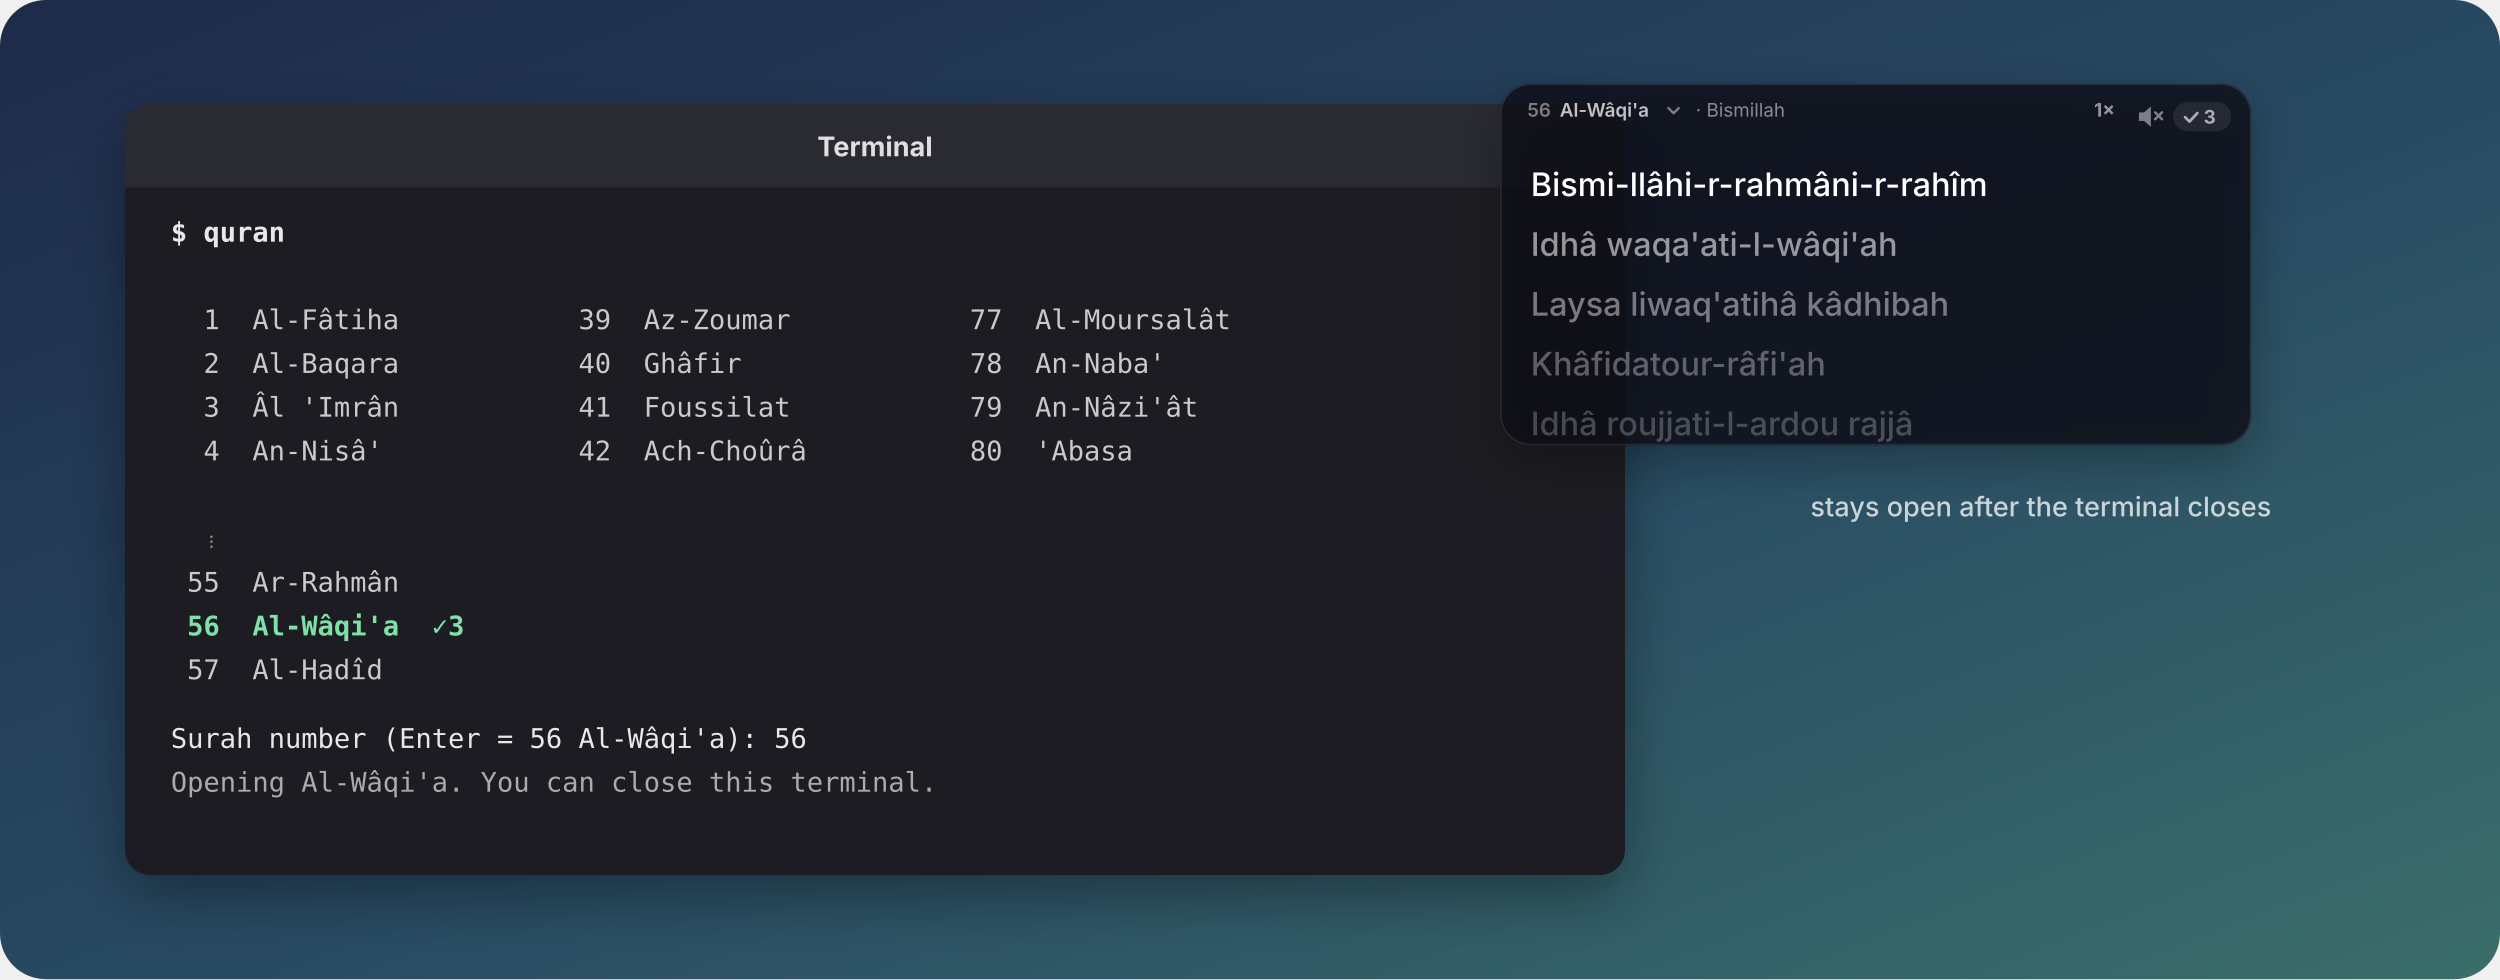
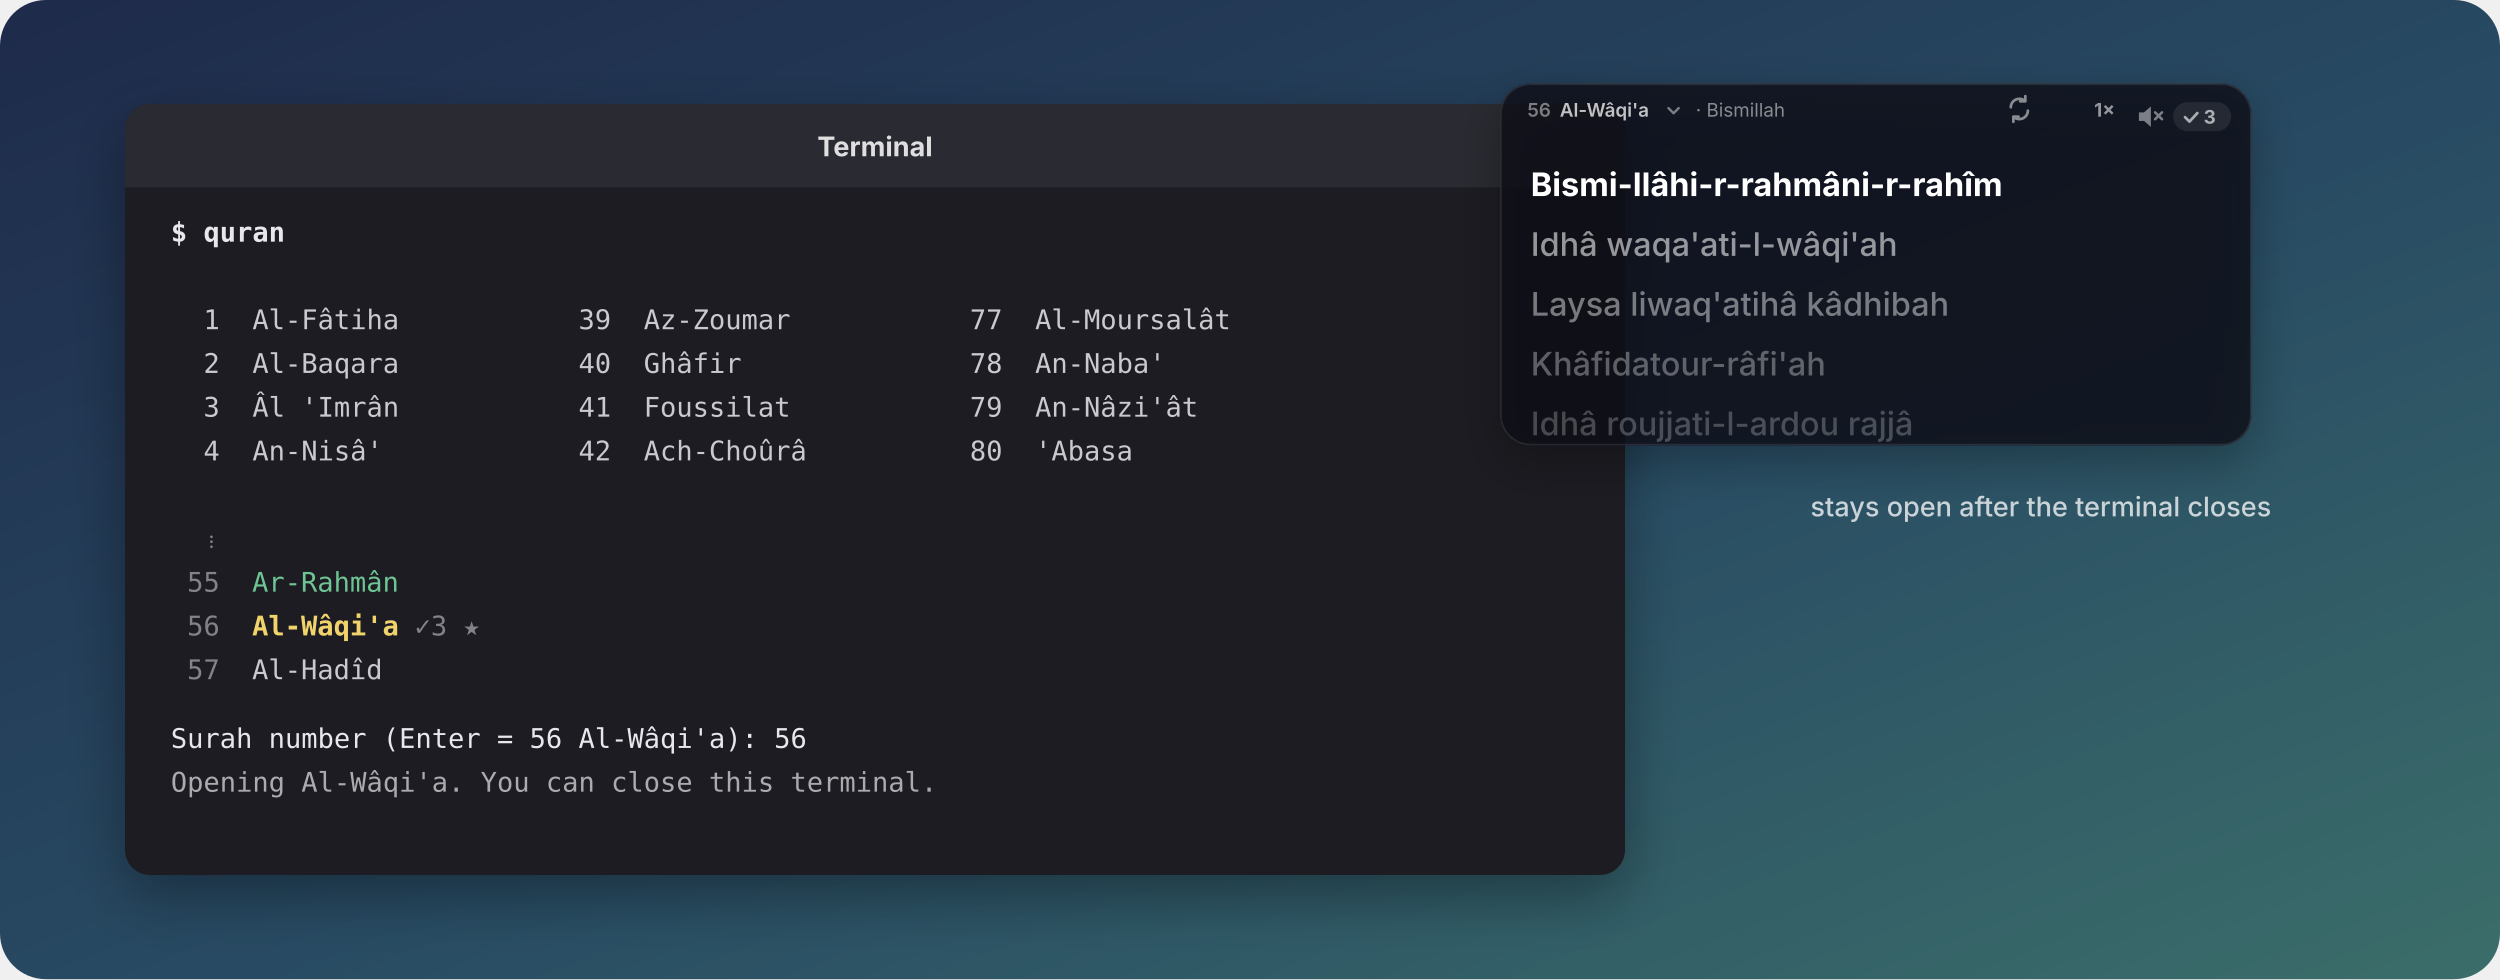
<svg xmlns="http://www.w3.org/2000/svg" width="1200" height="470" viewBox="0 0 1200 470" role="img" aria-label="The quran command lists the 114 surahs with their numbers; typing 56 opens Al-Wâqi'a in the corner, and the terminal can be closed.">
  <defs>
    <linearGradient id="wall" x1="0" y1="0" x2="1" y2="1">
      <stop offset="0" stop-color="#1e2a4a" />
      <stop offset="0.55" stop-color="#284b63" />
      <stop offset="1" stop-color="#3b6e6a" />
    </linearGradient>
    <radialGradient id="glow" cx="0.78" cy="0.18" r="0.6">
      <stop offset="0" stop-color="#f6d98b" stop-opacity="0.22" />
      <stop offset="1" stop-color="#f6d98b" stop-opacity="0" />
    </radialGradient>
    <linearGradient id="gold" x1="0" y1="0" x2="1" y2="1">
      <stop offset="0" stop-color="#f6d98b" />
      <stop offset="1" stop-color="#d9a441" />
    </linearGradient>
    <filter id="shadow" x="-20%" y="-20%" width="140%" height="160%">
      <feDropShadow dx="0" dy="10" stdDeviation="14" flood-color="#000" flood-opacity="0.35" />
    </filter>
    <filter id="blur" x="-5%" y="-20%" width="110%" height="140%">
      <feGaussianBlur stdDeviation="5" />
    </filter>
    <style>
    text { font-family: Inter, 'Adwaita Sans', Cantarell, 'Segoe UI', system-ui, sans-serif; }
    .mono { font-family: 'Adwaita Mono', 'JetBrains Mono', 'DejaVu Sans Mono', monospace; }
  </style>
  </defs>
  <rect width="1200" height="470" rx="22" fill="url(#wall)" />
  <g transform="translate(60,50)" filter="url(#shadow)">
    <rect width="720" height="370" rx="12" fill="#1d1d22" />
    <path d="M0 12a12 12 0 0 1 12-12h696a12 12 0 0 1 12 12v28H0z" fill="#2a2a30" />
    <text x="360.0" y="25" font-size="13" font-weight="700" fill="#fff" fill-opacity="0.85" text-anchor="middle">Terminal</text>
  </g>
  <text x="82" y="116" font-size="13" font-weight="700" fill="#e8e8ec" fill-opacity="1" text-anchor="start" class="mono" xml:space="preserve">$ quran</text>
  <text x="82" y="158" font-size="13" font-weight="400" fill="#e8e8ec" fill-opacity="0.85" text-anchor="start" class="mono" xml:space="preserve">  1  Al-Fâtiha           39  Az-Zoumar           77  Al-Moursalât    </text>
  <text x="82" y="179" font-size="13" font-weight="400" fill="#e8e8ec" fill-opacity="0.85" text-anchor="start" class="mono" xml:space="preserve">  2  Al-Baqara           40  Ghâfir              78  An-Naba'        </text>
  <text x="82" y="200" font-size="13" font-weight="400" fill="#e8e8ec" fill-opacity="0.85" text-anchor="start" class="mono" xml:space="preserve">  3  Âl 'Imrân           41  Foussilat           79  An-Nâzi'ât      </text>
  <text x="82" y="221" font-size="13" font-weight="400" fill="#e8e8ec" fill-opacity="0.85" text-anchor="start" class="mono" xml:space="preserve">  4  An-Nisâ'            42  Ach-Choûrâ          80  'Abasa          </text>
  <text x="82" y="263" font-size="13" font-weight="400" fill="#e8e8ec" fill-opacity="0.5" text-anchor="start" class="mono" xml:space="preserve">  ⋮</text>
-   <text x="82" y="284" font-size="13" font-weight="400" fill="#e8e8ec" fill-opacity="0.85" text-anchor="start" class="mono" xml:space="preserve"> 55  Ar-Rahmân</text>
-   <text x="82" y="305" font-size="13" font-weight="700" fill="#7ee2a8" fill-opacity="1" text-anchor="start" class="mono" xml:space="preserve"> 56  Al-Wâqi'a  ✓3</text>
-   <text x="82" y="326" font-size="13" font-weight="400" fill="#e8e8ec" fill-opacity="0.85" text-anchor="start" class="mono" xml:space="preserve"> 57  Al-Hadîd</text>
+   <text x="82" y="284" font-size="13" font-weight="400" fill="#e8e8ec" fill-opacity="0.5" text-anchor="start" class="mono" xml:space="preserve"> 55</text>
+   <text x="121.0" y="284" font-size="13" font-weight="400" fill="#7ee2a8" fill-opacity="0.85" text-anchor="start" class="mono" xml:space="preserve">Ar-Rahmân</text>
+   <text x="82" y="305" font-size="13" font-weight="400" fill="#e8e8ec" fill-opacity="0.5" text-anchor="start" class="mono" xml:space="preserve"> 56</text>
+   <text x="121.0" y="305" font-size="13" font-weight="700" fill="#f1d36b" fill-opacity="1" text-anchor="start" class="mono" xml:space="preserve">Al-Wâqi'a</text>
+   <text x="199.0" y="305" font-size="13" font-weight="400" fill="#e8e8ec" fill-opacity="0.5" text-anchor="start" class="mono" xml:space="preserve">✓3 ★</text>
+   <text x="82" y="326" font-size="13" font-weight="400" fill="#e8e8ec" fill-opacity="0.5" text-anchor="start" class="mono" xml:space="preserve"> 57</text>
+   <text x="121.0" y="326" font-size="13" font-weight="400" fill="#e8e8ec" fill-opacity="0.85" text-anchor="start" class="mono" xml:space="preserve">Al-Hadîd</text>
  <text x="82" y="359" font-size="13" font-weight="400" fill="#e8e8ec" fill-opacity="1" text-anchor="start" class="mono" xml:space="preserve">Surah number (Enter = 56 Al-Wâqi'a): 56</text>
  <text x="82" y="380" font-size="13" font-weight="400" fill="#e8e8ec" fill-opacity="0.7" text-anchor="start" class="mono" xml:space="preserve">Opening Al-Wâqi'a. You can close this terminal.</text>
  <g transform="translate(720,40) scale(0.82)">
    <rect width="440" height="212" rx="18" fill="#101014" fill-opacity="0.80" filter="url(#shadow)" />
    <rect x="0.5" y="0.5" width="439" height="211" rx="17.5" fill="none" stroke="#fff" stroke-opacity="0.10" />
    <clipPath id="clip72040">
      <rect x="0" y="36" width="440" height="176" />
    </clipPath>
    <text x="16" y="19.5" font-size="11" font-weight="600" fill="#fff" fill-opacity="0.45" text-anchor="start">56</text>
    <text x="35" y="19.5" font-size="11" font-weight="600" fill="#fff" fill-opacity="0.74" text-anchor="start">Al-Wâqi'a</text>
    <path d="M98.6 14.5l3 3 3-3" fill="none" stroke="#fff" stroke-opacity="0.45" stroke-width="1.4" stroke-linecap="round" stroke-linejoin="round" />
    <text x="114.6" y="19.5" font-size="11" font-weight="400" fill="#fff" fill-opacity="0.5" text-anchor="start">·  Bismillah</text>
+     <path transform="translate(304,15) scale(1.0)" d="M-5 -1a5 5 0 0 1 8.5-3.5M5 1a5 5 0 0 1-8.5 3.5M3.5-7.5v3h-3M-3.5 7.5v-3h3" fill="none" stroke="#fff" stroke-opacity="0.5" stroke-width="1.60" stroke-linecap="round" stroke-linejoin="round" />
    <text x="360" y="19.5" font-size="11" font-weight="700" fill="#fff" fill-opacity="0.55" text-anchor="end">1×</text>
    <g transform="translate(374,12.5)" fill="#fff" fill-opacity="0.45" stroke="#fff" stroke-opacity="0.45">
      <path d="M0 4.5h3l4-3.5v12l-4-3.5H0z" stroke="none" />
      <path d="M9.5 4.5l4 4m0-4l-4 4" fill="none" stroke-width="1.5" stroke-linecap="round" />
    </g>
    <rect x="394" y="11" width="34" height="17" rx="8.5" fill="#ffffff" fill-opacity="0.08" />
    <path d="M401 19.8l2.6 2.6 4.6-5" fill="none" stroke="#ffffff" stroke-opacity="0.62" stroke-width="1.6" stroke-linecap="round" stroke-linejoin="round" />
    <text x="419" y="23.6" font-size="11" font-weight="700" fill="#ffffff" fill-opacity="0.62" text-anchor="end">3</text>
    <g clip-path="url(#clip72040)">
-       <text x="18" y="66" font-size="19" font-weight="500" fill="#fff" fill-opacity="1" text-anchor="start">Bismi-llâhi-r-rahmâni-r-rahîm</text>
+       <text x="18" y="66" font-size="19" font-weight="700" fill="#fff" fill-opacity="1" text-anchor="start">Bismi-llâhi-r-rahmâni-r-rahîm</text>
      <text x="18" y="101" font-size="19" font-weight="500" fill="#fff" fill-opacity="0.56" text-anchor="start">Idhâ waqa'ati-l-wâqi'ah</text>
      <text x="18" y="136" font-size="19" font-weight="500" fill="#fff" fill-opacity="0.44" text-anchor="start">Laysa liwaq'atihâ kâdhibah</text>
      <text x="18" y="171" font-size="19" font-weight="500" fill="#fff" fill-opacity="0.33" text-anchor="start">Khâfidatour-râfi'ah</text>
      <text x="18" y="206" font-size="19" font-weight="500" fill="#fff" fill-opacity="0.24" text-anchor="start">Idhâ roujjati-l-ardou rajjâ</text>
      <text x="18" y="241" font-size="19" font-weight="500" fill="#fff" fill-opacity="0.24" text-anchor="start">Waboussati-l-jibâlou bassâ</text>
    </g>
  </g>
  <text x="979.6" y="247.84" font-size="13" font-weight="500" fill="#fff" fill-opacity="0.75" text-anchor="middle">stays open after the terminal closes</text>
</svg>
